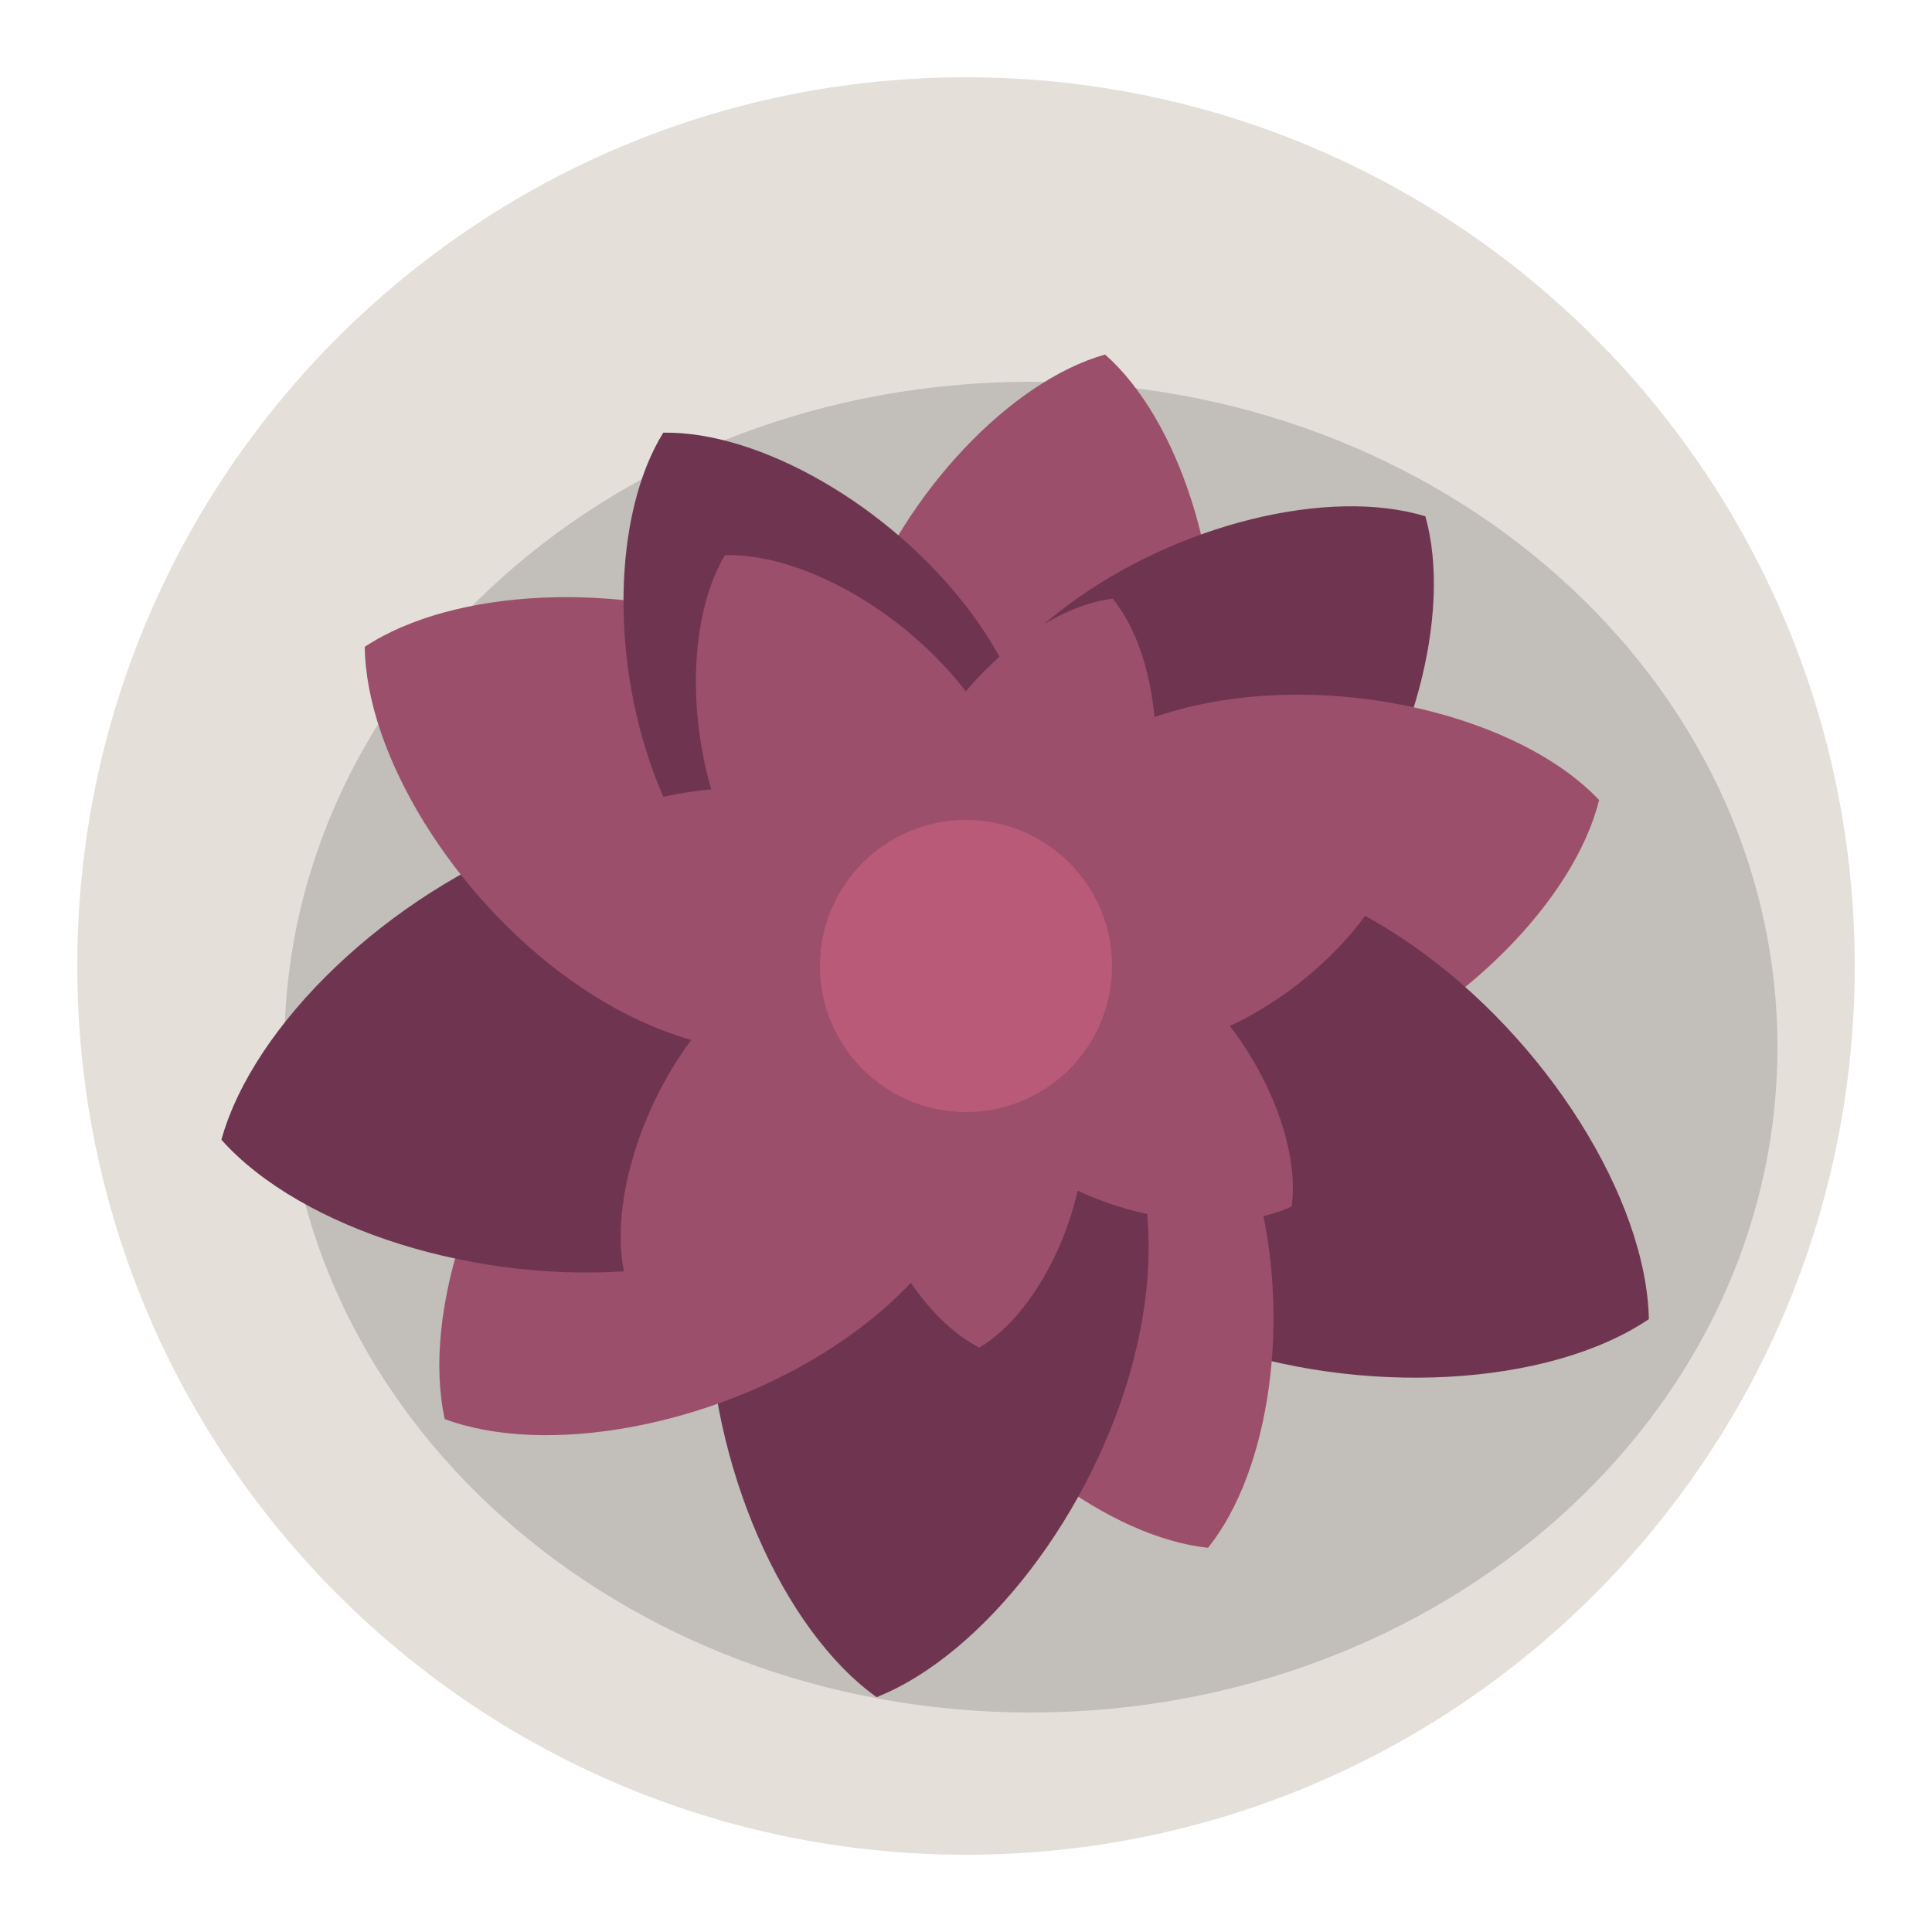
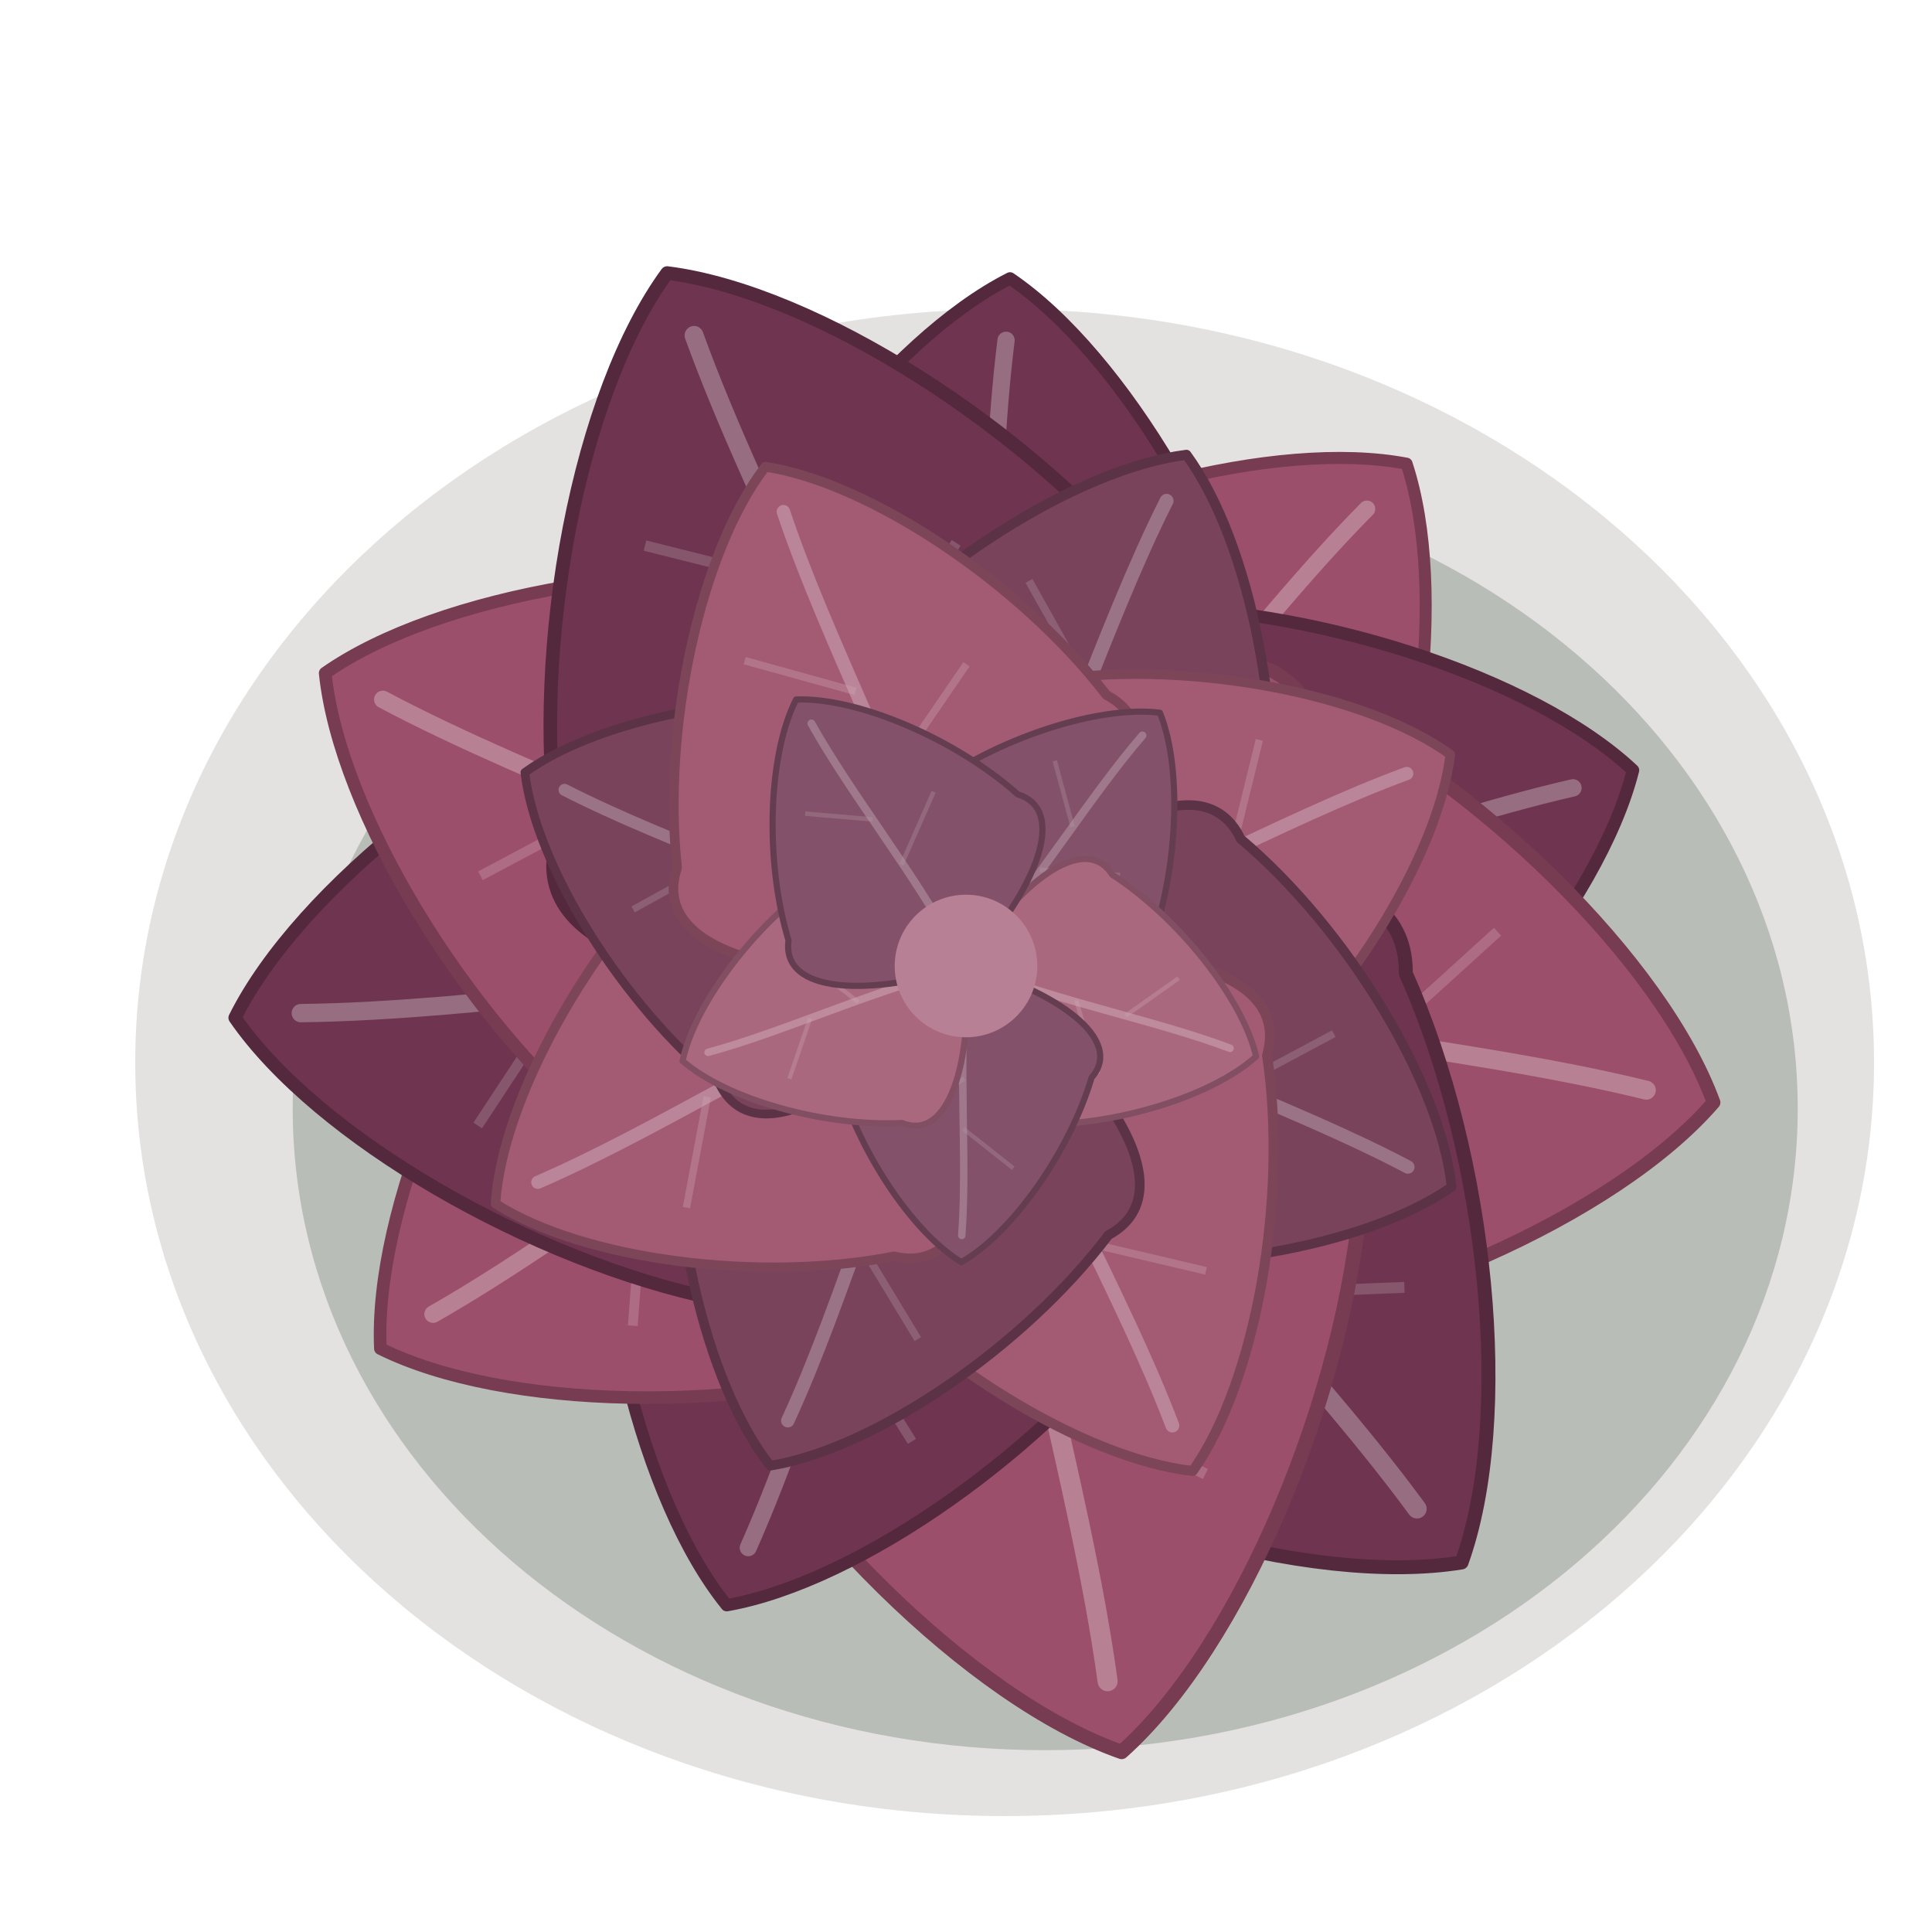
- <svg xmlns="http://www.w3.org/2000/svg" viewBox="-50 -50 100 100" width="100" height="100" role="img" aria-label="radicchio">
-   <circle cx="0" cy="0" r="46" fill="#6b4e2a" opacity="0.18" />
-   <ellipse cx="3.36" cy="4.2" rx="38.64" ry="34.44" fill="rgba(0,0,0,.15)" />
-   <g transform="rotate(12.81387)">
-     <path d="M0 0 C 16.23 -5.194, 8.926 -27.591, 0 -32.459 C -8.926 -27.591, -16.23 -5.194, 0 0 Z" fill="#9c4f6a" />
+ <svg xmlns="http://www.w3.org/2000/svg" viewBox="-50 -50 100 100" width="100" height="100" role="img" aria-label="Radicchio">
+   <ellipse cx="2" cy="5" rx="45" ry="39" fill="#2f1d10" opacity=".13" />
+   <g class="plant-glyph plant-glyph--rosetta" style="isolation:isolate">
+     <ellipse cx="4.1" cy="7.38" rx="38.95" ry="33.21" fill="#112718" opacity="0.2" />
+     <g transform="rotate(3.662892)">
+       <path d="M0 0 C11.055 -2.853 19.258 -8.577 15.335 -13.195       C12.838 -22.111 6.063 -32.096 0 -35.662       C-6.063 -32.096 -12.838 -22.111 -15.335 -13.195       C-19.258 -8.577 -11.055 -2.853 0 0Z" fill="#6f3550" stroke="#54283d" stroke-width="0.642" stroke-linejoin="round" />
+       <path d="M0 -1 C0.713 -12.125 -0.535 -23.537 0 -32.453" fill="none" stroke="#b496a4" stroke-width="0.892" stroke-linecap="round" opacity=".58" />
+       <path d="M0 -13.552 L7.489 -18.544 M0 -19.614 L-6.063 -24.25" fill="none" stroke="#b496a4" stroke-width="0.499" opacity=".34" />
+     </g>
+     <g transform="rotate(41.25177)">
+       <path d="M0 0 C10.721 -2.767 18.675 -8.317 14.871 -12.796       C12.45 -21.441 5.879 -31.125 0 -34.583       C-5.879 -31.125 -12.45 -21.441 -14.871 -12.796       C-18.675 -8.317 -10.721 -2.767 0 0Z" fill="#9c4f6a" stroke="#773c51" stroke-width="0.622" stroke-linejoin="round" />
+       <path d="M0 -1 C0.692 -11.758 -0.519 -22.825 0 -31.47" fill="none" stroke="#cca3b2" stroke-width="0.865" stroke-linecap="round" opacity=".58" />
+       <path d="M0 -13.141 L7.262 -17.983 M0 -19.021 L-5.879 -23.516" fill="none" stroke="#cca3b2" stroke-width="0.484" opacity=".34" />
+     </g>
+     <g transform="rotate(73.64266)">
+       <path d="M0 0 C11.153 -2.878 19.428 -8.653 15.47 -13.312       C12.952 -22.306 6.116 -32.38 0 -35.978       C-6.116 -32.38 -12.952 -22.306 -15.47 -13.312       C-19.428 -8.653 -11.153 -2.878 0 0Z" fill="#6f3550" stroke="#54283d" stroke-width="0.648" stroke-linejoin="round" />
+       <path d="M0 -1 C0.72 -12.232 -0.54 -23.745 0 -32.74" fill="none" stroke="#b496a4" stroke-width="0.899" stroke-linecap="round" opacity=".58" />
+       <path d="M0 -13.671 L7.555 -18.708 M0 -19.788 L-6.116 -24.465" fill="none" stroke="#b496a4" stroke-width="0.504" opacity=".34" />
+     </g>
+     <g transform="rotate(100.3437)">
+       <path d="M0 0 C12.193 -3.147 21.24 -9.46 16.913 -14.553       C14.16 -24.386 6.687 -35.399 0 -39.333       C-6.687 -35.399 -14.16 -24.386 -16.913 -14.553       C-21.24 -9.46 -12.193 -3.147 0 0Z" fill="#9c4f6a" stroke="#773c51" stroke-width="0.708" stroke-linejoin="round" />
+       <path d="M0 -1 C0.787 -13.373 -0.59 -25.96 0 -35.793" fill="none" stroke="#cca3b2" stroke-width="0.983" stroke-linecap="round" opacity=".58" />
+       <path d="M0 -14.946 L8.26 -20.453 M0 -21.633 L-6.687 -26.746" fill="none" stroke="#cca3b2" stroke-width="0.551" opacity=".34" />
+     </g>
+     <g transform="rotate(140.2795)">
+       <path d="M0 0 C12.443 -3.211 21.675 -9.653 17.259 -14.851       C14.45 -24.886 6.824 -36.124 0 -40.138       C-6.824 -36.124 -14.45 -24.886 -17.259 -14.851       C-21.675 -9.653 -12.443 -3.211 0 0Z" fill="#6f3550" stroke="#54283d" stroke-width="0.722" stroke-linejoin="round" />
+       <path d="M0 -1 C0.803 -13.647 -0.602 -26.491 0 -36.526" fill="none" stroke="#b496a4" stroke-width="1.003" stroke-linecap="round" opacity=".58" />
+       <path d="M0 -15.253 L8.429 -20.872 M0 -22.076 L-6.824 -27.294" fill="none" stroke="#b496a4" stroke-width="0.562" opacity=".34" />
+     </g>
+     <g transform="rotate(168.8007)">
+       <path d="M0 0 C12.856 -3.318 22.394 -9.974 17.832 -15.344       C14.929 -25.711 7.05 -37.323 0 -41.47       C-7.05 -37.323 -14.929 -25.711 -17.832 -15.344       C-22.394 -9.974 -12.856 -3.318 0 0Z" fill="#9c4f6a" stroke="#773c51" stroke-width="0.746" stroke-linejoin="round" />
+       <path d="M0 -1 C0.829 -14.1 -0.622 -27.37 0 -37.738" fill="none" stroke="#cca3b2" stroke-width="1.037" stroke-linecap="round" opacity=".58" />
+       <path d="M0 -15.759 L8.709 -21.564 M0 -22.808 L-7.05 -28.2" fill="none" stroke="#cca3b2" stroke-width="0.581" opacity=".34" />
+     </g>
+     <g transform="rotate(200.5231)">
+       <path d="M0 0 C10.952 -2.826 19.077 -8.496 15.191 -13.071       C12.718 -21.903 6.006 -31.795 0 -35.328       C-6.006 -31.795 -12.718 -21.903 -15.191 -13.071       C-19.077 -8.496 -10.952 -2.826 0 0Z" fill="#6f3550" stroke="#54283d" stroke-width="0.636" stroke-linejoin="round" />
+       <path d="M0 -1 C0.707 -12.012 -0.53 -23.317 0 -32.149" fill="none" stroke="#b496a4" stroke-width="0.883" stroke-linecap="round" opacity=".58" />
+       <path d="M0 -13.425 L7.419 -18.371 M0 -19.43 L-6.006 -24.023" fill="none" stroke="#b496a4" stroke-width="0.495" opacity=".34" />
+     </g>
+     <g transform="rotate(236.8434)">
+       <path d="M0 0 C11.224 -2.897 19.551 -8.708 15.569 -13.396       C13.034 -22.448 6.155 -32.586 0 -36.206       C-6.155 -32.586 -13.034 -22.448 -15.569 -13.396       C-19.551 -8.708 -11.224 -2.897 0 0Z" fill="#9c4f6a" stroke="#773c51" stroke-width="0.652" stroke-linejoin="round" />
+       <path d="M0 -1 C0.724 -12.31 -0.543 -23.896 0 -32.948" fill="none" stroke="#cca3b2" stroke-width="0.905" stroke-linecap="round" opacity=".58" />
+       <path d="M0 -13.758 L7.603 -18.827 M0 -19.914 L-6.155 -24.62" fill="none" stroke="#cca3b2" stroke-width="0.507" opacity=".34" />
+     </g>
+     <g transform="rotate(265.9483)">
+       <path d="M0 0 C11.758 -3.034 20.482 -9.122 16.31 -14.034       C13.655 -23.517 6.448 -34.137 0 -37.93       C-6.448 -34.137 -13.655 -23.517 -16.31 -14.034       C-20.482 -9.122 -11.758 -3.034 0 0Z" fill="#6f3550" stroke="#54283d" stroke-width="0.683" stroke-linejoin="round" />
+       <path d="M0 -1 C0.759 -12.896 -0.569 -25.034 0 -34.517" fill="none" stroke="#b496a4" stroke-width="0.948" stroke-linecap="round" opacity=".58" />
+       <path d="M0 -14.414 L7.965 -19.724 M0 -20.862 L-6.448 -25.793" fill="none" stroke="#b496a4" stroke-width="0.531" opacity=".34" />
+     </g>
+     <g transform="rotate(294.5625)">
+       <path d="M0 0 C11.305 -2.917 19.693 -8.771 15.681 -13.493       C13.129 -22.61 6.2 -32.821 0 -36.468       C-6.2 -32.821 -13.129 -22.61 -15.681 -13.493       C-19.693 -8.771 -11.305 -2.917 0 0Z" fill="#9c4f6a" stroke="#773c51" stroke-width="0.656" stroke-linejoin="round" />
+       <path d="M0 -1 C0.729 -12.399 -0.547 -24.069 0 -33.186" fill="none" stroke="#cca3b2" stroke-width="0.912" stroke-linecap="round" opacity=".58" />
+       <path d="M0 -13.858 L7.658 -18.964 M0 -20.058 L-6.2 -24.798" fill="none" stroke="#cca3b2" stroke-width="0.511" opacity=".34" />
+     </g>
+     <g transform="rotate(336.6713)">
+       <path d="M0 0 C12.109 -3.125 21.093 -9.394 16.796 -14.453       C14.062 -24.218 6.64 -35.155 0 -39.061       C-6.64 -35.155 -14.062 -24.218 -16.796 -14.453       C-21.093 -9.394 -12.109 -3.125 0 0Z" fill="#6f3550" stroke="#54283d" stroke-width="0.703" stroke-linejoin="round" />
+       <path d="M0 -1 C0.781 -13.281 -0.586 -25.78 0 -35.546" fill="none" stroke="#b496a4" stroke-width="0.977" stroke-linecap="round" opacity=".58" />
+       <path d="M0 -14.843 L8.203 -20.312 M0 -21.484 L-6.64 -26.561" fill="none" stroke="#b496a4" stroke-width="0.547" opacity=".34" />
+     </g>
+     <g transform="rotate(23.32574)">
+       <path d="M0 0 C8.933 -2.305 15.56 -6.93 12.39 -10.661       C10.373 -17.865 4.898 -25.933 0 -28.815       C-4.898 -25.933 -10.373 -17.865 -12.39 -10.661       C-15.56 -6.93 -8.933 -2.305 0 0Z" fill="#79435c" stroke="#5c3346" stroke-width="0.519" stroke-linejoin="round" />
+       <path d="M0 -1 C0.576 -9.797 -0.432 -19.018 0 -26.221" fill="none" stroke="#b496a4" stroke-width="0.72" stroke-linecap="round" opacity=".58" />
+       <path d="M0 -10.95 L6.051 -14.984 M0 -15.848 L-4.898 -19.594" fill="none" stroke="#b496a4" stroke-width="0.403" opacity=".34" />
+     </g>
+     <g transform="rotate(66.40586)">
+       <path d="M0 0 C8.48 -2.188 14.771 -6.578 11.762 -10.121       C9.847 -16.959 4.65 -24.618 0 -27.353       C-4.65 -24.618 -9.847 -16.959 -11.762 -10.121       C-14.771 -6.578 -8.48 -2.188 0 0Z" fill="#a35b74" stroke="#7c4558" stroke-width="0.492" stroke-linejoin="round" />
+       <path d="M0 -1 C0.547 -9.3 -0.41 -18.053 0 -24.892" fill="none" stroke="#cca3b2" stroke-width="0.684" stroke-linecap="round" opacity=".58" />
+       <path d="M0 -10.394 L5.744 -14.224 M0 -15.044 L-4.65 -18.6" fill="none" stroke="#cca3b2" stroke-width="0.383" opacity=".34" />
+     </g>
+     <g transform="rotate(114.4631)">
+       <path d="M0 0 C8.56 -2.209 14.911 -6.641 11.873 -10.217       C9.941 -17.12 4.694 -24.851 0 -27.613       C-4.694 -24.851 -9.941 -17.12 -11.873 -10.217       C-14.911 -6.641 -8.56 -2.209 0 0Z" fill="#79435c" stroke="#5c3346" stroke-width="0.497" stroke-linejoin="round" />
+       <path d="M0 -1 C0.552 -9.388 -0.414 -18.224 0 -25.127" fill="none" stroke="#b496a4" stroke-width="0.69" stroke-linecap="round" opacity=".58" />
+       <path d="M0 -10.493 L5.799 -14.359 M0 -15.187 L-4.694 -18.777" fill="none" stroke="#b496a4" stroke-width="0.387" opacity=".34" />
+     </g>
+     <g transform="rotate(155.8175)">
+       <path d="M0 0 C8.882 -2.292 15.472 -6.891 12.32 -10.601       C10.315 -17.764 4.871 -25.787 0 -28.652       C-4.871 -25.787 -10.315 -17.764 -12.32 -10.601       C-15.472 -6.891 -8.882 -2.292 0 0Z" fill="#a35b74" stroke="#7c4558" stroke-width="0.516" stroke-linejoin="round" />
+       <path d="M0 -1 C0.573 -9.742 -0.43 -18.911 0 -26.074" fill="none" stroke="#cca3b2" stroke-width="0.716" stroke-linecap="round" opacity=".58" />
+       <path d="M0 -10.888 L6.017 -14.899 M0 -15.759 L-4.871 -19.484" fill="none" stroke="#cca3b2" stroke-width="0.401" opacity=".34" />
+     </g>
+     <g transform="rotate(201.4015)">
+       <path d="M0 0 C8.612 -2.222 15.001 -6.681 11.945 -10.278       C10.001 -17.223 4.723 -25.002 0 -27.78       C-4.723 -25.002 -10.001 -17.223 -11.945 -10.278       C-15.001 -6.681 -8.612 -2.222 0 0Z" fill="#79435c" stroke="#5c3346" stroke-width="0.5" stroke-linejoin="round" />
+       <path d="M0 -1 C0.556 -9.445 -0.417 -18.334 0 -25.279" fill="none" stroke="#b496a4" stroke-width="0.694" stroke-linecap="round" opacity=".58" />
+       <path d="M0 -10.556 L5.834 -14.445 M0 -15.279 L-4.723 -18.89" fill="none" stroke="#b496a4" stroke-width="0.389" opacity=".34" />
+     </g>
+     <g transform="rotate(243.1996)">
+       <path d="M0 0 C8.458 -2.183 14.734 -6.562 11.733 -10.096       C9.823 -16.917 4.639 -24.557 0 -27.285       C-4.639 -24.557 -9.823 -16.917 -11.733 -10.096       C-14.734 -6.562 -8.458 -2.183 0 0Z" fill="#a35b74" stroke="#7c4558" stroke-width="0.491" stroke-linejoin="round" />
+       <path d="M0 -1 C0.546 -9.277 -0.409 -18.008 0 -24.83" fill="none" stroke="#cca3b2" stroke-width="0.682" stroke-linecap="round" opacity=".58" />
+       <path d="M0 -10.368 L5.73 -14.188 M0 -15.007 L-4.639 -18.554" fill="none" stroke="#cca3b2" stroke-width="0.382" opacity=".34" />
+     </g>
+     <g transform="rotate(293.6876)">
+       <path d="M0 0 C7.73 -1.995 13.464 -5.997 10.722 -9.226       C8.976 -15.459 4.239 -22.441 0 -24.934       C-4.239 -22.441 -8.976 -15.459 -10.722 -9.226       C-13.464 -5.997 -7.73 -1.995 0 0Z" fill="#79435c" stroke="#5c3346" stroke-width="0.449" stroke-linejoin="round" />
+       <path d="M0 -1 C0.499 -8.478 -0.374 -16.456 0 -22.69" fill="none" stroke="#b496a4" stroke-width="0.623" stroke-linecap="round" opacity=".58" />
+       <path d="M0 -9.475 L5.236 -12.966 M0 -13.714 L-4.239 -16.955" fill="none" stroke="#b496a4" stroke-width="0.349" opacity=".34" />
+     </g>
+     <g transform="rotate(338.1027)">
+       <path d="M0 0 C8.633 -2.228 15.038 -6.698 11.975 -10.304       C10.026 -17.266 4.734 -25.064 0 -27.849       C-4.734 -25.064 -10.026 -17.266 -11.975 -10.304       C-15.038 -6.698 -8.633 -2.228 0 0Z" fill="#a35b74" stroke="#7c4558" stroke-width="0.501" stroke-linejoin="round" />
+       <path d="M0 -1 C0.557 -9.469 -0.418 -18.38 0 -25.343" fill="none" stroke="#cca3b2" stroke-width="0.696" stroke-linecap="round" opacity=".58" />
+       <path d="M0 -10.583 L5.848 -14.482 M0 -15.317 L-4.734 -18.937" fill="none" stroke="#cca3b2" stroke-width="0.39" opacity=".34" />
+     </g>
+     <g transform="rotate(37.43052)">
+       <path d="M0 0 C5.118 -1.321 8.916 -3.971 7.1 -6.109       C5.944 -10.237 2.807 -14.86 0 -16.511       C-2.807 -14.86 -5.944 -10.237 -7.1 -6.109       C-8.916 -3.971 -5.118 -1.321 0 0Z" fill="#835169" stroke="#643e50" stroke-width="0.32" stroke-linejoin="round" />
+       <path d="M0 -1 C0.33 -5.614 -0.248 -10.897 0 -15.025" fill="none" stroke="#b496a4" stroke-width="0.413" stroke-linecap="round" opacity=".58" />
+       <path d="M0 -6.274 L3.467 -8.586 M0 -9.081 L-2.807 -11.227" fill="none" stroke="#b496a4" stroke-width="0.231" opacity=".34" />
+     </g>
+     <g transform="rotate(107.3103)">
+       <path d="M0 0 C4.876 -1.258 8.494 -3.783 6.764 -5.82       C5.663 -9.752 2.674 -14.157 0 -15.73       C-2.674 -14.157 -5.663 -9.752 -6.764 -5.82       C-8.494 -3.783 -4.876 -1.258 0 0Z" fill="#aa687f" stroke="#814f61" stroke-width="0.32" stroke-linejoin="round" />
+       <path d="M0 -1 C0.315 -5.348 -0.236 -10.382 0 -14.314" fill="none" stroke="#cca3b2" stroke-width="0.393" stroke-linecap="round" opacity=".58" />
+       <path d="M0 -5.977 L3.303 -8.179 M0 -8.651 L-2.674 -10.696" fill="none" stroke="#cca3b2" stroke-width="0.22" opacity=".34" />
+     </g>
+     <g transform="rotate(180.9009)">
+       <path d="M0 0 C4.752 -1.226 8.278 -3.687 6.592 -5.672       C5.519 -9.505 2.606 -13.797 0 -15.33       C-2.606 -13.797 -5.519 -9.505 -6.592 -5.672       C-8.278 -3.687 -4.752 -1.226 0 0Z" fill="#835169" stroke="#643e50" stroke-width="0.32" stroke-linejoin="round" />
+       <path d="M0 -1 C0.307 -5.212 -0.23 -10.118 0 -13.951" fill="none" stroke="#b496a4" stroke-width="0.383" stroke-linecap="round" opacity=".58" />
+       <path d="M0 -5.826 L3.219 -7.972 M0 -8.432 L-2.606 -10.425" fill="none" stroke="#b496a4" stroke-width="0.22" opacity=".34" />
+     </g>
+     <g transform="rotate(251.4909)">
+       <path d="M0 0 C4.796 -1.238 8.354 -3.721 6.652 -5.724       C5.569 -9.592 2.63 -13.923 0 -15.47       C-2.63 -13.923 -5.569 -9.592 -6.652 -5.724       C-8.354 -3.721 -4.796 -1.238 0 0Z" fill="#aa687f" stroke="#814f61" stroke-width="0.32" stroke-linejoin="round" />
+       <path d="M0 -1 C0.309 -5.26 -0.232 -10.21 0 -14.078" fill="none" stroke="#cca3b2" stroke-width="0.387" stroke-linecap="round" opacity=".58" />
+       <path d="M0 -5.879 L3.249 -8.045 M0 -8.509 L-2.63 -10.52" fill="none" stroke="#cca3b2" stroke-width="0.22" opacity=".34" />
+     </g>
+     <g transform="rotate(327.486)">
+       <path d="M0 0 C5.071 -1.309 8.834 -3.934 7.034 -6.053       C5.889 -10.142 2.781 -14.723 0 -16.359       C-2.781 -14.723 -5.889 -10.142 -7.034 -6.053       C-8.834 -3.934 -5.071 -1.309 0 0Z" fill="#835169" stroke="#643e50" stroke-width="0.32" stroke-linejoin="round" />
+       <path d="M0 -1 C0.327 -5.562 -0.245 -10.797 0 -14.886" fill="none" stroke="#b496a4" stroke-width="0.409" stroke-linecap="round" opacity=".58" />
+       <path d="M0 -6.216 L3.435 -8.506 M0 -8.997 L-2.781 -11.124" fill="none" stroke="#b496a4" stroke-width="0.229" opacity=".34" />
+     </g>
+     <circle r="3.69" fill="#b88094" />
  </g>
-   <g transform="rotate(45.60967)">
-     <path d="M0 0 C 16.636 -5.324, 9.15 -28.282, 0 -33.273 C -9.15 -28.282, -16.636 -5.324, 0 0 Z" fill="#6f3550" />
-   </g>
-   <g transform="rotate(75.31061)">
-     <path d="M0 0 C 16.939 -5.42, 9.316 -28.796, 0 -33.877 C -9.316 -28.796, -16.939 -5.42, 0 0 Z" fill="#9c4f6a" />
-   </g>
-   <g transform="rotate(117.3432)">
-     <path d="M0 0 C 19.896 -6.367, 10.943 -33.823, 0 -39.792 C -10.943 -33.823, -19.896 -6.367, 0 0 Z" fill="#6f3550" />
-   </g>
-   <g transform="rotate(157.4124)">
-     <path d="M0 0 C 16.307 -5.218, 8.969 -27.722, 0 -32.615 C -8.969 -27.722, -16.307 -5.218, 0 0 Z" fill="#9c4f6a" />
-   </g>
-   <g transform="rotate(186.9711)">
-     <path d="M0 0 C 19.063 -6.1, 10.485 -32.407, 0 -38.126 C -10.485 -32.407, -19.063 -6.1, 0 0 Z" fill="#6f3550" />
-   </g>
-   <g transform="rotate(229.0036)">
-     <path d="M0 0 C 17.873 -5.72, 9.83 -30.385, 0 -35.747 C -9.83 -30.385, -17.873 -5.72, 0 0 Z" fill="#9c4f6a" />
-   </g>
-   <g transform="rotate(256.864)">
-     <path d="M0 0 C 19.788 -6.332, 10.883 -33.639, 0 -39.576 C -10.883 -33.639, -19.788 -6.332, 0 0 Z" fill="#6f3550" />
-   </g>
-   <g transform="rotate(297.9643)">
-     <path d="M0 0 C 17.617 -5.637, 9.689 -29.949, 0 -35.234 C -9.689 -29.949, -17.617 -5.637, 0 0 Z" fill="#9c4f6a" />
-   </g>
-   <g transform="rotate(330.4208)">
-     <path d="M0 0 C 15.871 -5.079, 8.729 -26.981, 0 -31.742 C -8.729 -26.981, -15.871 -5.079, 0 0 Z" fill="#6f3550" />
-   </g>
-   <g transform="rotate(21.76066)">
-     <path d="M0 0 C 10.235 -3.275, 5.629 -17.4, 0 -20.47 C -5.629 -17.4, -10.235 -3.275, 0 0 Z" fill="#9c4f6a" />
-   </g>
-   <g transform="rotate(74.04625)">
-     <path d="M0 0 C 11.718 -3.75, 6.445 -19.92, 0 -23.435 C -6.445 -19.92, -11.718 -3.75, 0 0 Z" fill="#9c4f6a" />
-   </g>
-   <g transform="rotate(126.4447)">
-     <path d="M0 0 C 10.477 -3.353, 5.762 -17.811, 0 -20.954 C -5.762 -17.811, -10.477 -3.353, 0 0 Z" fill="#9c4f6a" />
-   </g>
-   <g transform="rotate(177.9922)">
-     <path d="M0 0 C 9.88 -3.162, 5.434 -16.797, 0 -19.761 C -5.434 -16.797, -9.88 -3.162, 0 0 Z" fill="#9c4f6a" />
-   </g>
-   <g transform="rotate(227.5576)">
-     <path d="M0 0 C 11.948 -3.824, 6.572 -20.312, 0 -23.897 C -6.572 -20.312, -11.948 -3.824, 0 0 Z" fill="#9c4f6a" />
-   </g>
-   <g transform="rotate(282.1955)">
-     <path d="M0 0 C 11.734 -3.755, 6.454 -19.947, 0 -23.467 C -6.454 -19.947, -11.734 -3.755, 0 0 Z" fill="#9c4f6a" />
-   </g>
-   <g transform="rotate(329.5968)">
-     <path d="M0 0 C 12.326 -3.944, 6.779 -20.954, 0 -24.652 C -6.779 -20.954, -12.326 -3.944, 0 0 Z" fill="#9c4f6a" />
-   </g>
-   <circle r="7.56" fill="#b85a78" />
</svg>
